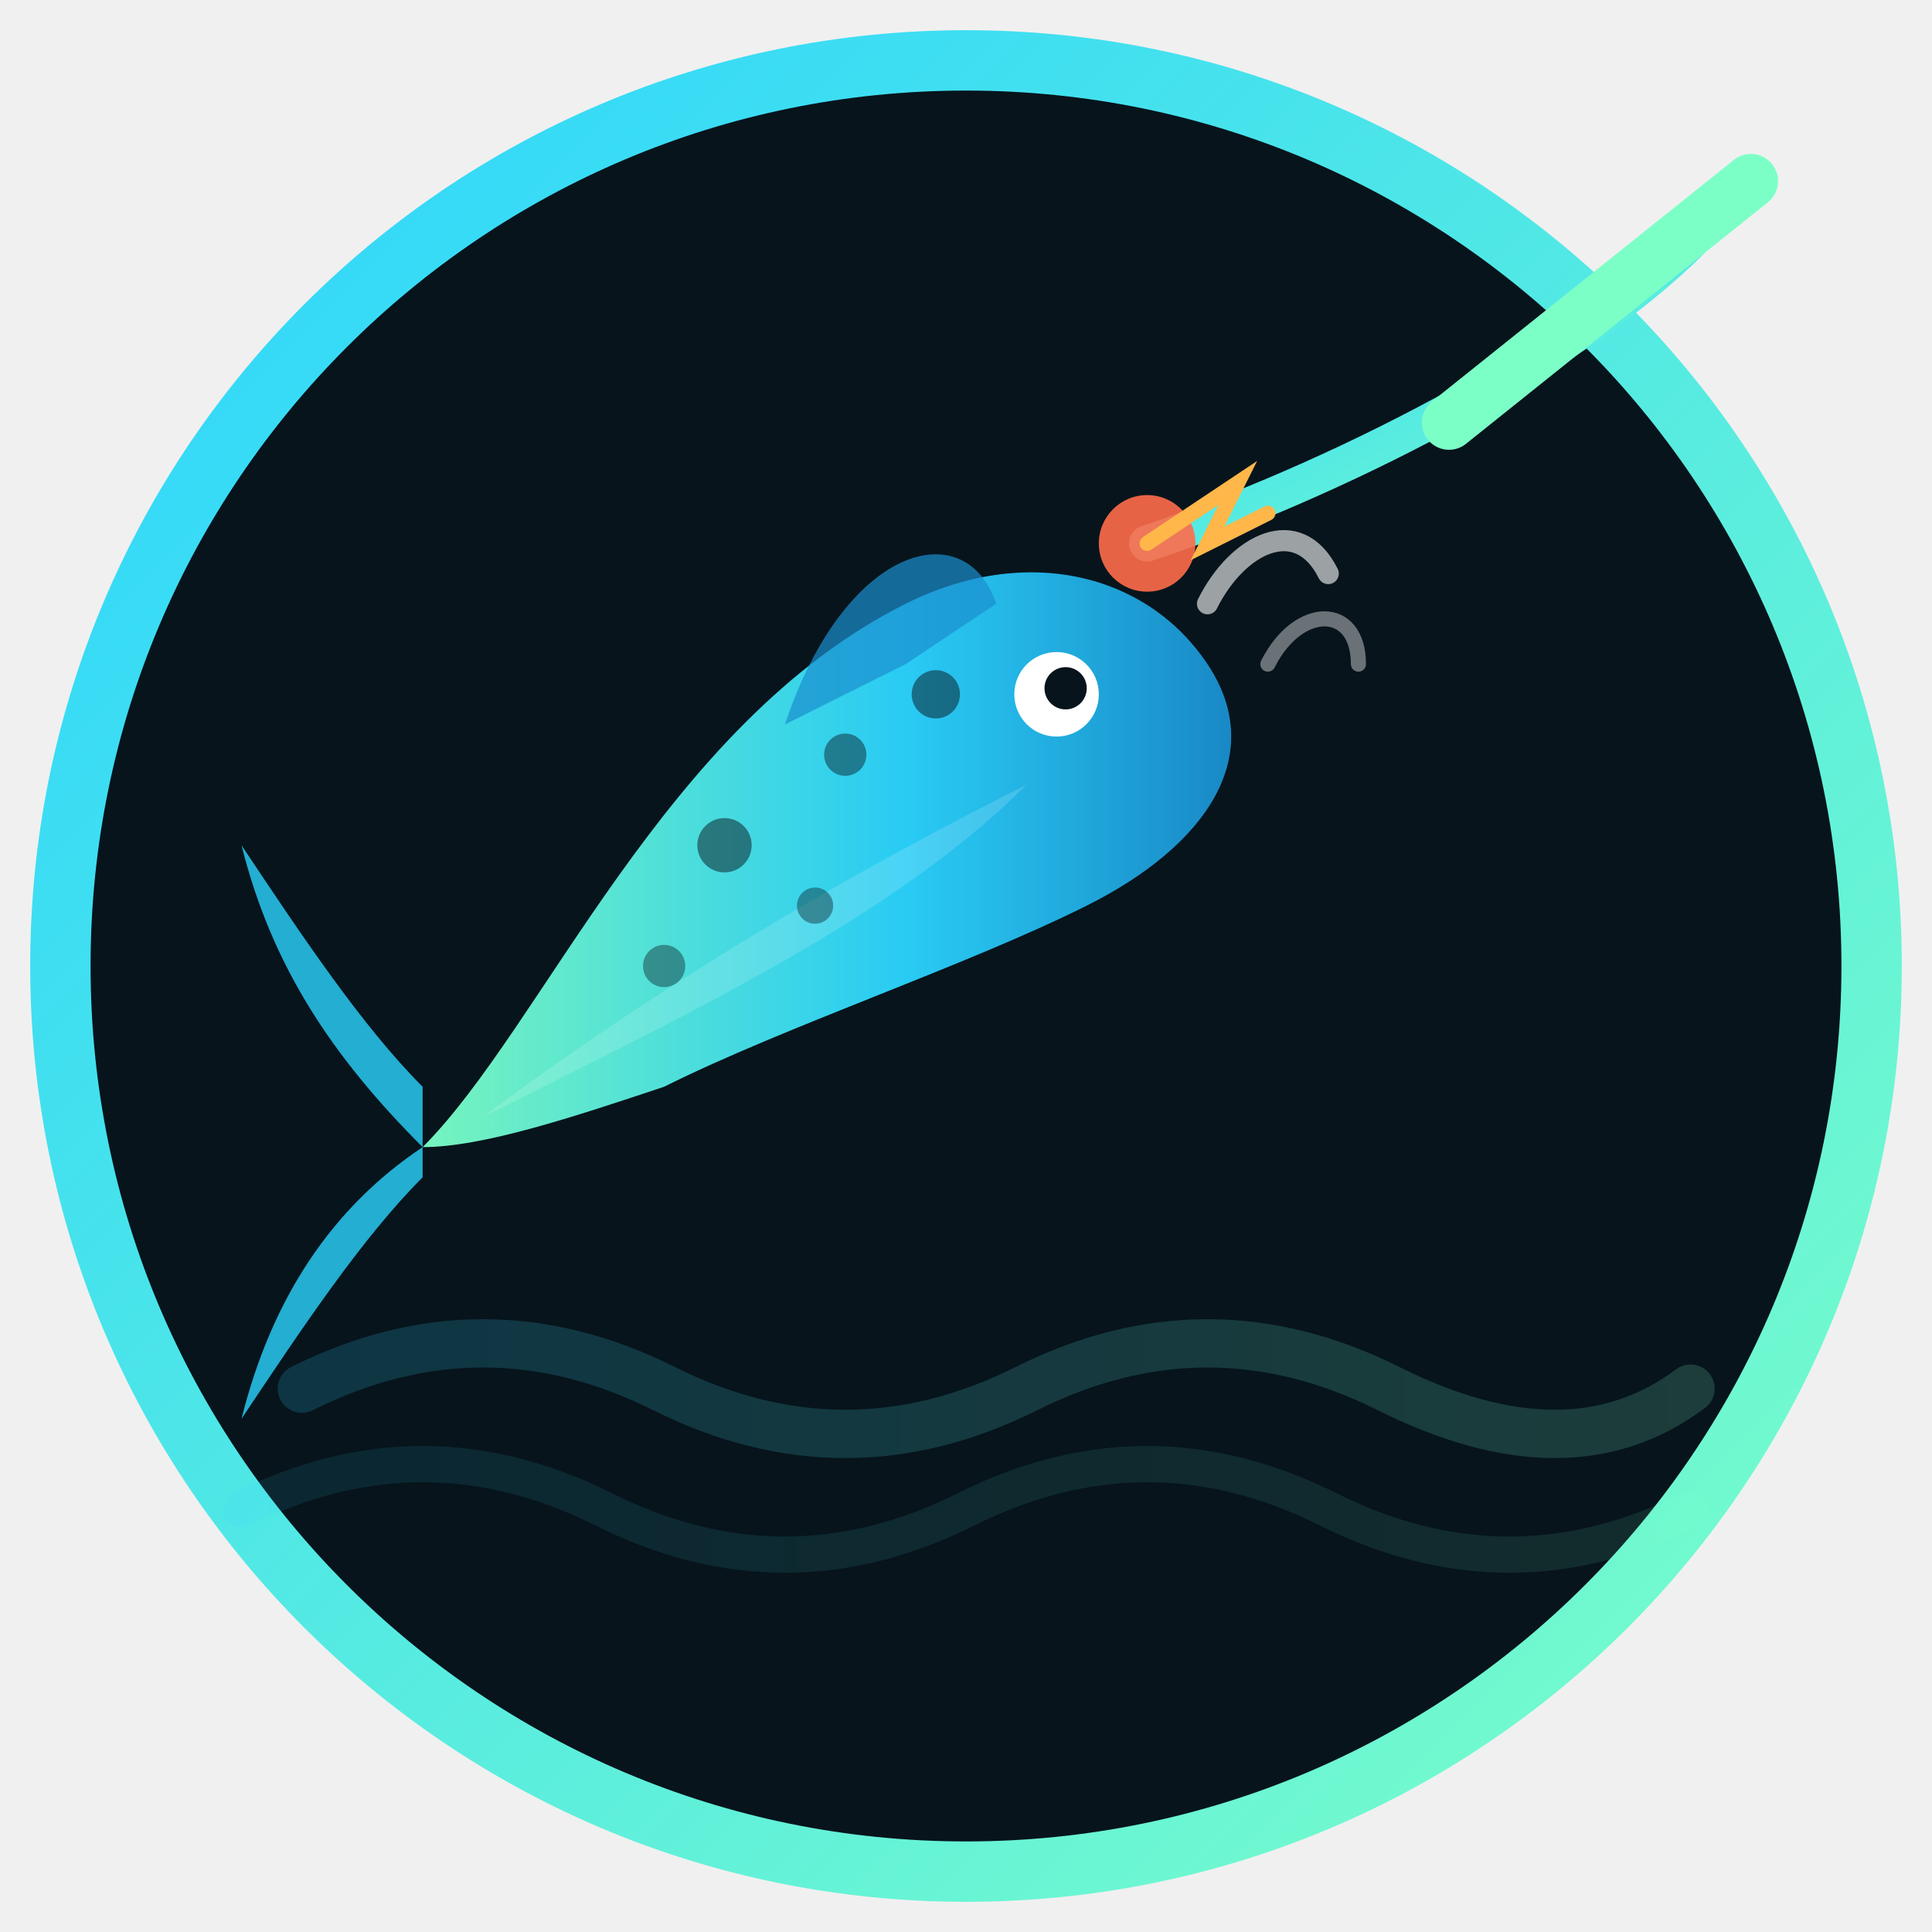
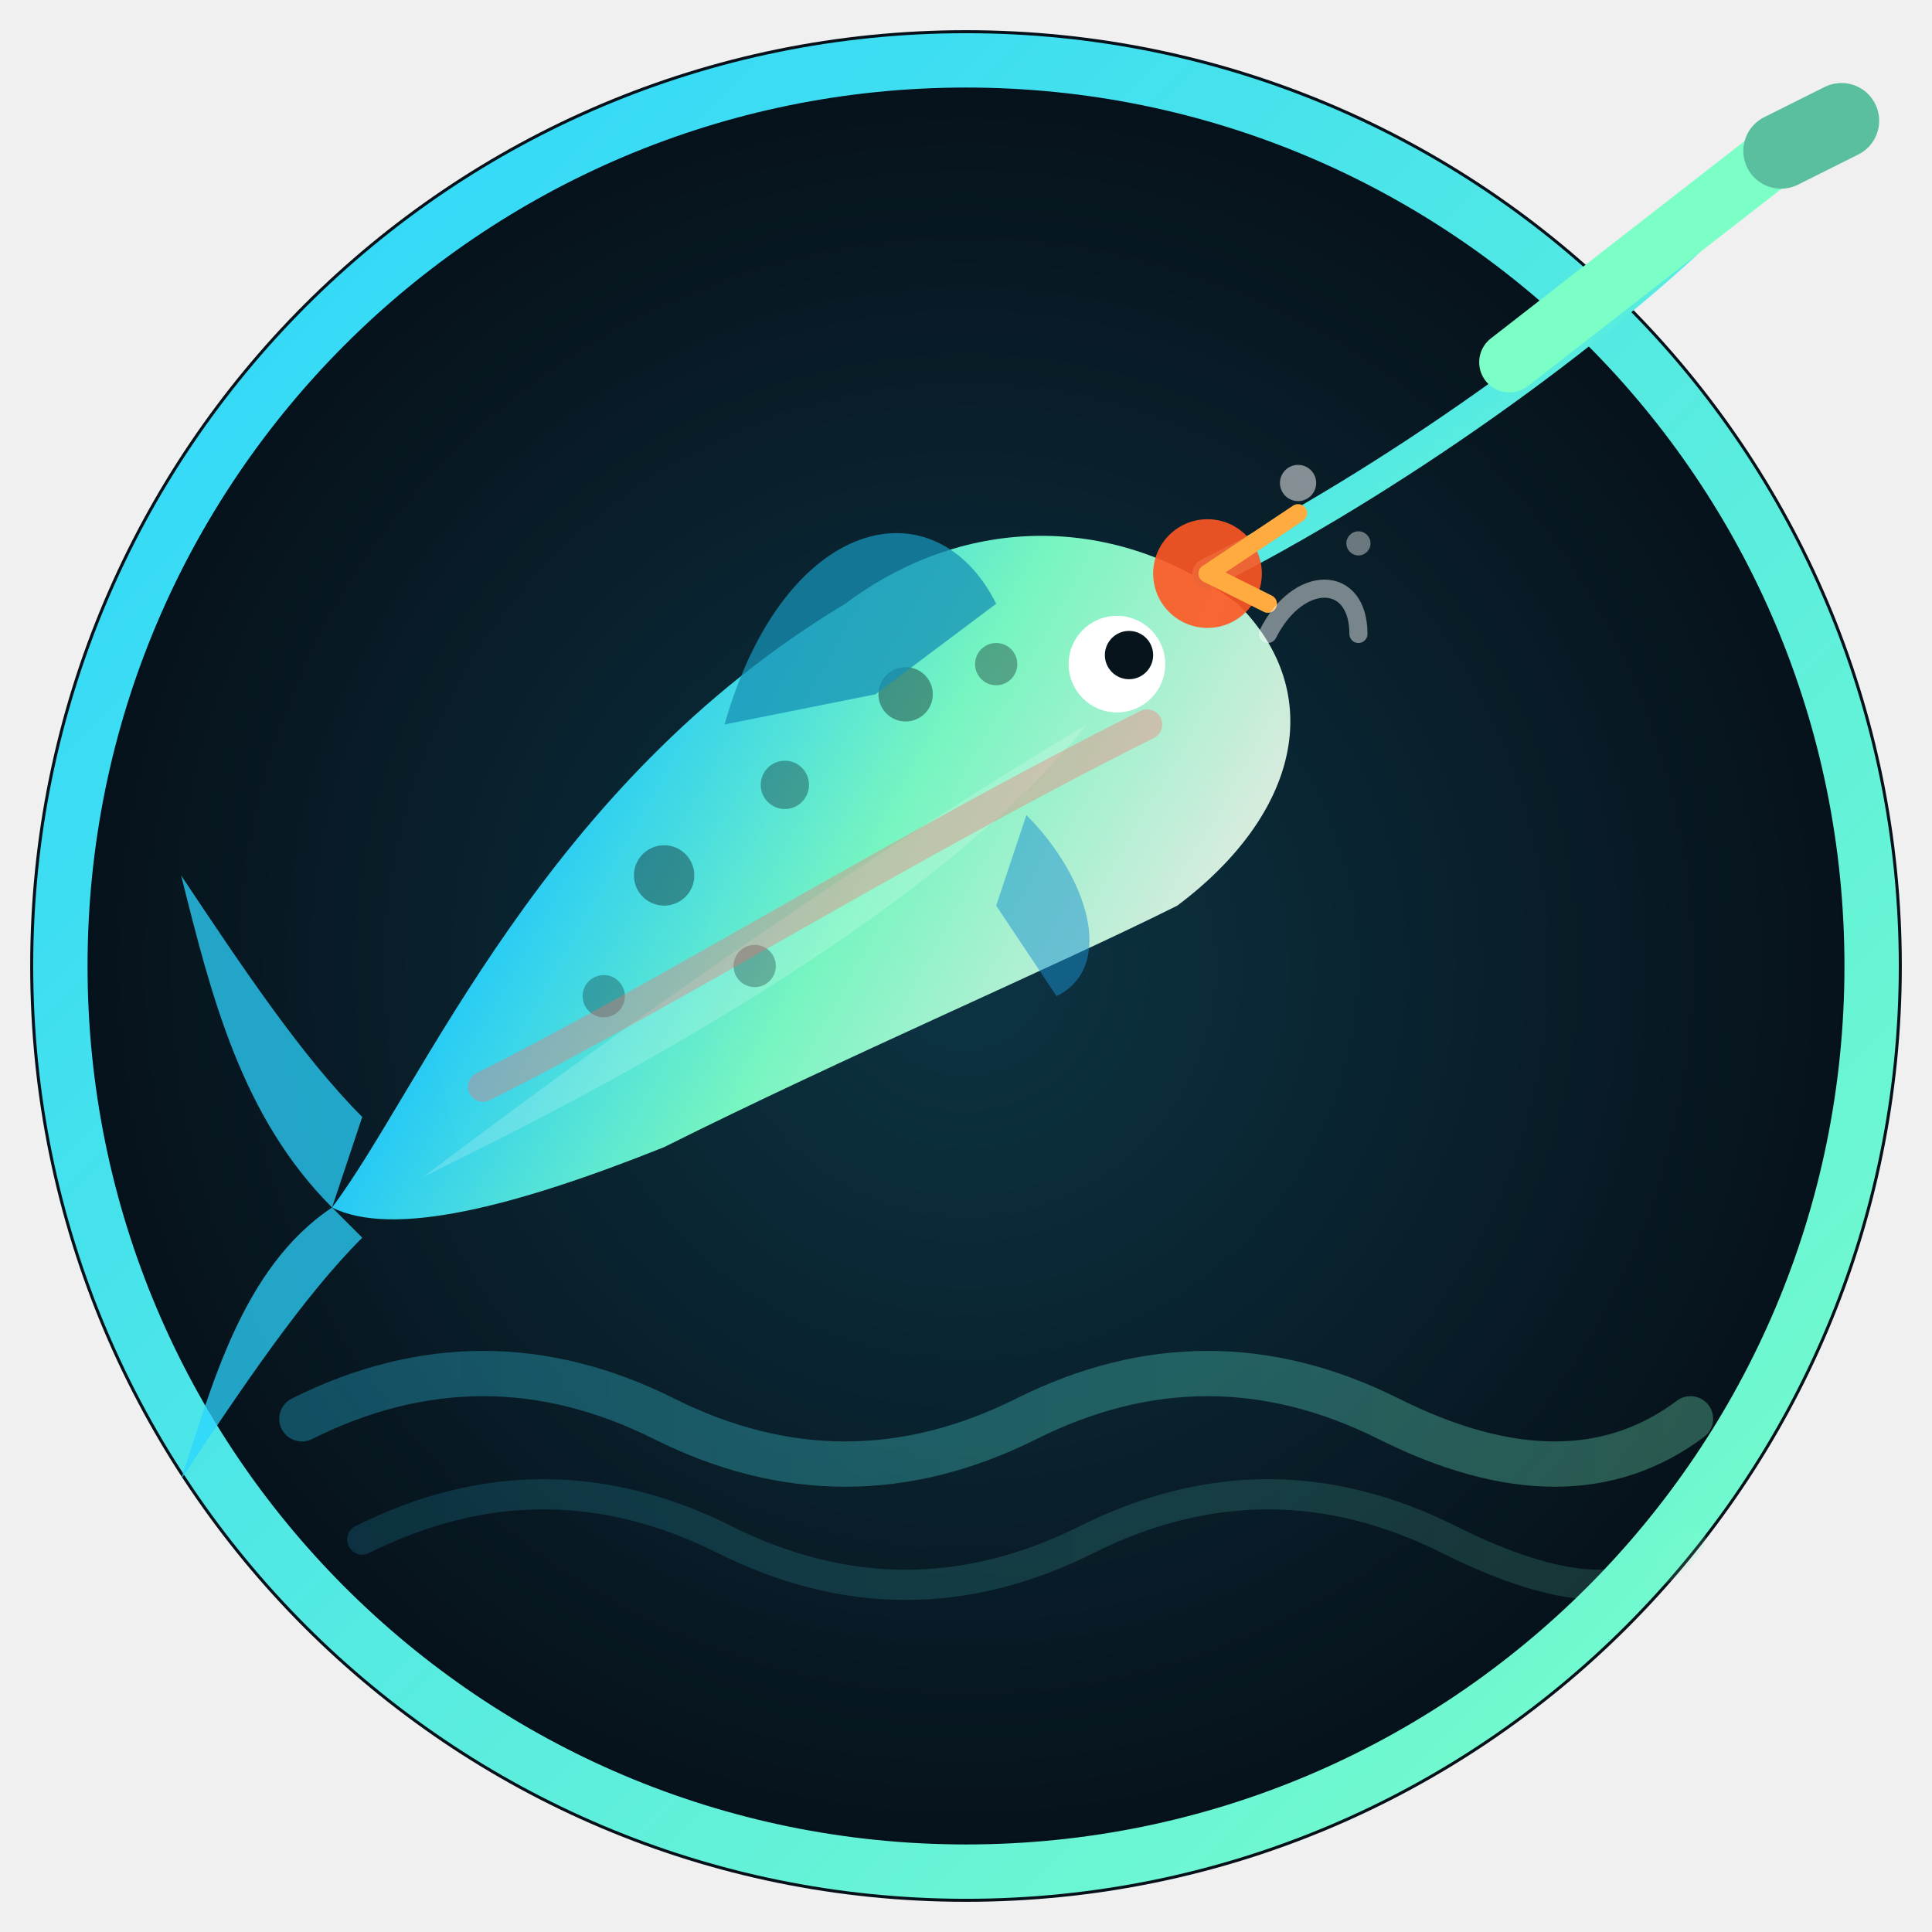
- <svg xmlns="http://www.w3.org/2000/svg" width="64" height="64" viewBox="0 0 64 64" role="img" aria-label="Fly fishing module logo — trout and fly rod">
+ <svg xmlns="http://www.w3.org/2000/svg" width="64" height="64" viewBox="0 0 64 64" role="img" aria-label="Fly fishing module logo — trout leaping at fly">
  <defs>
-     <linearGradient id="flyGrad" x1="0" y1="0" x2="1" y2="1">
+     <linearGradient id="ringGrad" x1="0" y1="0" x2="1" y2="1">
      <stop offset="0" stop-color="#2bd4ff" />
      <stop offset="1" stop-color="#7cffc7" />
    </linearGradient>
-     <linearGradient id="troutBody" x1="0" y1="0" x2="1" y2="0">
-       <stop offset="0" stop-color="#7cffc7" />
-       <stop offset=".6" stop-color="#2bd4ff" />
-       <stop offset="1" stop-color="#1a8fcf" />
+     <linearGradient id="troutBody" x1="0" y1="0" x2="1" y2=".4">
+       <stop offset="0" stop-color="#0d6986" />
+       <stop offset=".35" stop-color="#2bd4ff" />
+       <stop offset=".65" stop-color="#7cffc7" />
+       <stop offset="1" stop-color="#e8f5e9" />
    </linearGradient>
+     <radialGradient id="glow" cx=".5" cy=".5" r=".5">
+       <stop offset="0" stop-color="#2bd4ff" stop-opacity=".18" />
+       <stop offset="1" stop-color="#2bd4ff" stop-opacity="0" />
+     </radialGradient>
    <linearGradient id="waterGrad" x1="0" y1="0" x2="1" y2="0">
-       <stop offset="0" stop-color="#2bd4ff" stop-opacity=".25" />
-       <stop offset="1" stop-color="#7cffc7" stop-opacity=".25" />
+       <stop offset="0" stop-color="#2bd4ff" stop-opacity=".3" />
+       <stop offset="1" stop-color="#7cffc7" stop-opacity=".3" />
    </linearGradient>
  </defs>
-   <circle cx="32" cy="32" r="30" fill="#07141c" stroke="url(#flyGrad)" stroke-width="2" />
-   <path d="M10 46 Q16 43 22 46 Q28 49 34 46 Q40 43 46 46 Q52 49 56 46" stroke="url(#waterGrad)" stroke-width="1.6" fill="none" stroke-linecap="round" opacity=".7" />
-   <path d="M8 50 Q14 47 20 50 Q26 53 32 50 Q38 47 44 50 Q50 53 56 50" stroke="url(#waterGrad)" stroke-width="1.2" fill="none" stroke-linecap="round" opacity=".4" />
-   <path d="M14 38 C18 34, 22 24, 30 20 C34 18, 38 19, 40 22 C42 25, 40 28, 36 30 C32 32, 26 34, 22 36 C19 37, 16 38, 14 38 Z" fill="url(#troutBody)" opacity=".95" />
-   <path d="M16 37 C20 34, 26 30, 34 26 C30 30, 24 33, 18 36 Z" fill="#fff" opacity=".15" />
-   <circle cx="24" cy="28" r=".9" fill="#07141c" opacity=".5" />
-   <circle cx="28" cy="25" r=".7" fill="#07141c" opacity=".45" />
-   <circle cx="31" cy="23" r=".8" fill="#07141c" opacity=".5" />
-   <circle cx="27" cy="30" r=".6" fill="#07141c" opacity=".4" />
-   <circle cx="22" cy="32" r=".7" fill="#07141c" opacity=".4" />
-   <circle cx="35" cy="23" r="1.4" fill="#fff" />
-   <circle cx="35.3" cy="22.8" r=".7" fill="#07141c" />
-   <path d="M14 38 C11 35, 9 32, 8 28 C10 31, 12 34, 14 36 Z" fill="#2bd4ff" opacity=".8" />
-   <path d="M14 38 C11 40, 9 43, 8 47 C10 44, 12 41, 14 39 Z" fill="#2bd4ff" opacity=".8" />
-   <path d="M26 24 C28 18, 32 17, 33 20 L30 22 Z" fill="#1a8fcf" opacity=".7" />
-   <path d="M56 8 C52 12, 44 16, 38 18" stroke="url(#flyGrad)" stroke-width="1.2" fill="none" stroke-linecap="round" />
-   <line x1="58" y1="6" x2="48" y2="14" stroke="#7cffc7" stroke-width="1.8" stroke-linecap="round" />
-   <circle cx="38" cy="18" r="1.6" fill="#ff6b4a" opacity=".9" />
-   <path d="M38 18 L41 16 L40 18 L42 17" stroke="#ffb74a" stroke-width=".5" fill="none" stroke-linecap="round" />
-   <path d="M40 20 C41 18, 43 17, 44 19" stroke="#fff" stroke-width=".7" fill="none" stroke-linecap="round" opacity=".6" />
-   <path d="M42 22 C43 20, 45 20, 45 22" stroke="#fff" stroke-width=".5" fill="none" stroke-linecap="round" opacity=".4" />
+   <circle cx="32" cy="32" r="31" fill="#06111a" />
+   <circle cx="32" cy="32" r="30" fill="url(#glow)" stroke="url(#ringGrad)" stroke-width="1.8" />
+   <path d="M10 47 Q16 44 22 47 Q28 50 34 47 Q40 44 46 47 Q52 50 56 47" stroke="url(#waterGrad)" stroke-width="1.5" fill="none" stroke-linecap="round" />
+   <path d="M12 51 Q18 48 24 51 Q30 54 36 51 Q42 48 48 51 Q54 54 56 51" stroke="url(#waterGrad)" stroke-width="1" fill="none" stroke-linecap="round" opacity=".5" />
+   <path d="M11 40 C14 36, 18 26, 28 20 C32 17, 37 17, 41 20 C44 23, 43 27, 39 30 C35 32, 28 35, 22 38 C17 40, 13 41, 11 40 Z" fill="url(#troutBody)" opacity=".95" />
+   <path d="M14 39 C18 36, 26 30, 36 24 C32 29, 24 34, 16 38 Z" fill="#fff" opacity=".18" />
+   <circle cx="22" cy="29" r="1" fill="#07141c" opacity=".4" />
+   <circle cx="26" cy="26" r=".8" fill="#07141c" opacity=".35" />
+   <circle cx="30" cy="23" r=".9" fill="#07141c" opacity=".4" />
+   <circle cx="25" cy="32" r=".7" fill="#07141c" opacity=".3" />
+   <circle cx="20" cy="33" r=".7" fill="#07141c" opacity=".3" />
+   <circle cx="33" cy="22" r=".7" fill="#07141c" opacity=".35" />
+   <path d="M16 36 C22 33, 30 28, 38 24" stroke="#ff6b6b" stroke-width="1" fill="none" stroke-linecap="round" opacity=".35" />
+   <circle cx="37" cy="22" r="1.6" fill="#fff" />
+   <circle cx="37.4" cy="21.7" r=".8" fill="#07141c" />
+   <path d="M11 40 C8 37, 7 33, 6 29 C8 32, 10 35, 12 37 Z" fill="#2bd4ff" opacity=".75" />
+   <path d="M11 40 C8 42, 7 46, 6 49 C8 46, 10 43, 12 41 Z" fill="#2bd4ff" opacity=".75" />
+   <path d="M24 24 C26 17, 31 16, 33 20 L29 23 Z" fill="#1592b5" opacity=".75" />
+   <path d="M34 27 C36 29, 37 32, 35 33 L33 30 Z" fill="#1a8fcf" opacity=".5" />
+   <path d="M57 7 C53 11, 46 16, 40 19" stroke="url(#ringGrad)" stroke-width="1" fill="none" stroke-linecap="round" stroke-dasharray="none" />
+   <line x1="59" y1="5" x2="50" y2="12" stroke="#7cffc7" stroke-width="2" stroke-linecap="round" />
+   <line x1="59" y1="5" x2="61" y2="4" stroke="#5abf9e" stroke-width="2.5" stroke-linecap="round" />
+   <circle cx="40" cy="19" r="1.8" fill="#ff5722" opacity=".9" />
+   <path d="M40 19 L43 17 M40 19 L42 20" stroke="#ffab40" stroke-width=".6" fill="none" stroke-linecap="round" />
+   <circle cx="43" cy="16" r=".6" fill="#fff" opacity=".5" />
+   <circle cx="45" cy="18" r=".4" fill="#fff" opacity=".4" />
+   <path d="M42 21 C43 19, 45 19, 45 21" stroke="#fff" stroke-width=".6" fill="none" stroke-linecap="round" opacity=".45" />
</svg>
